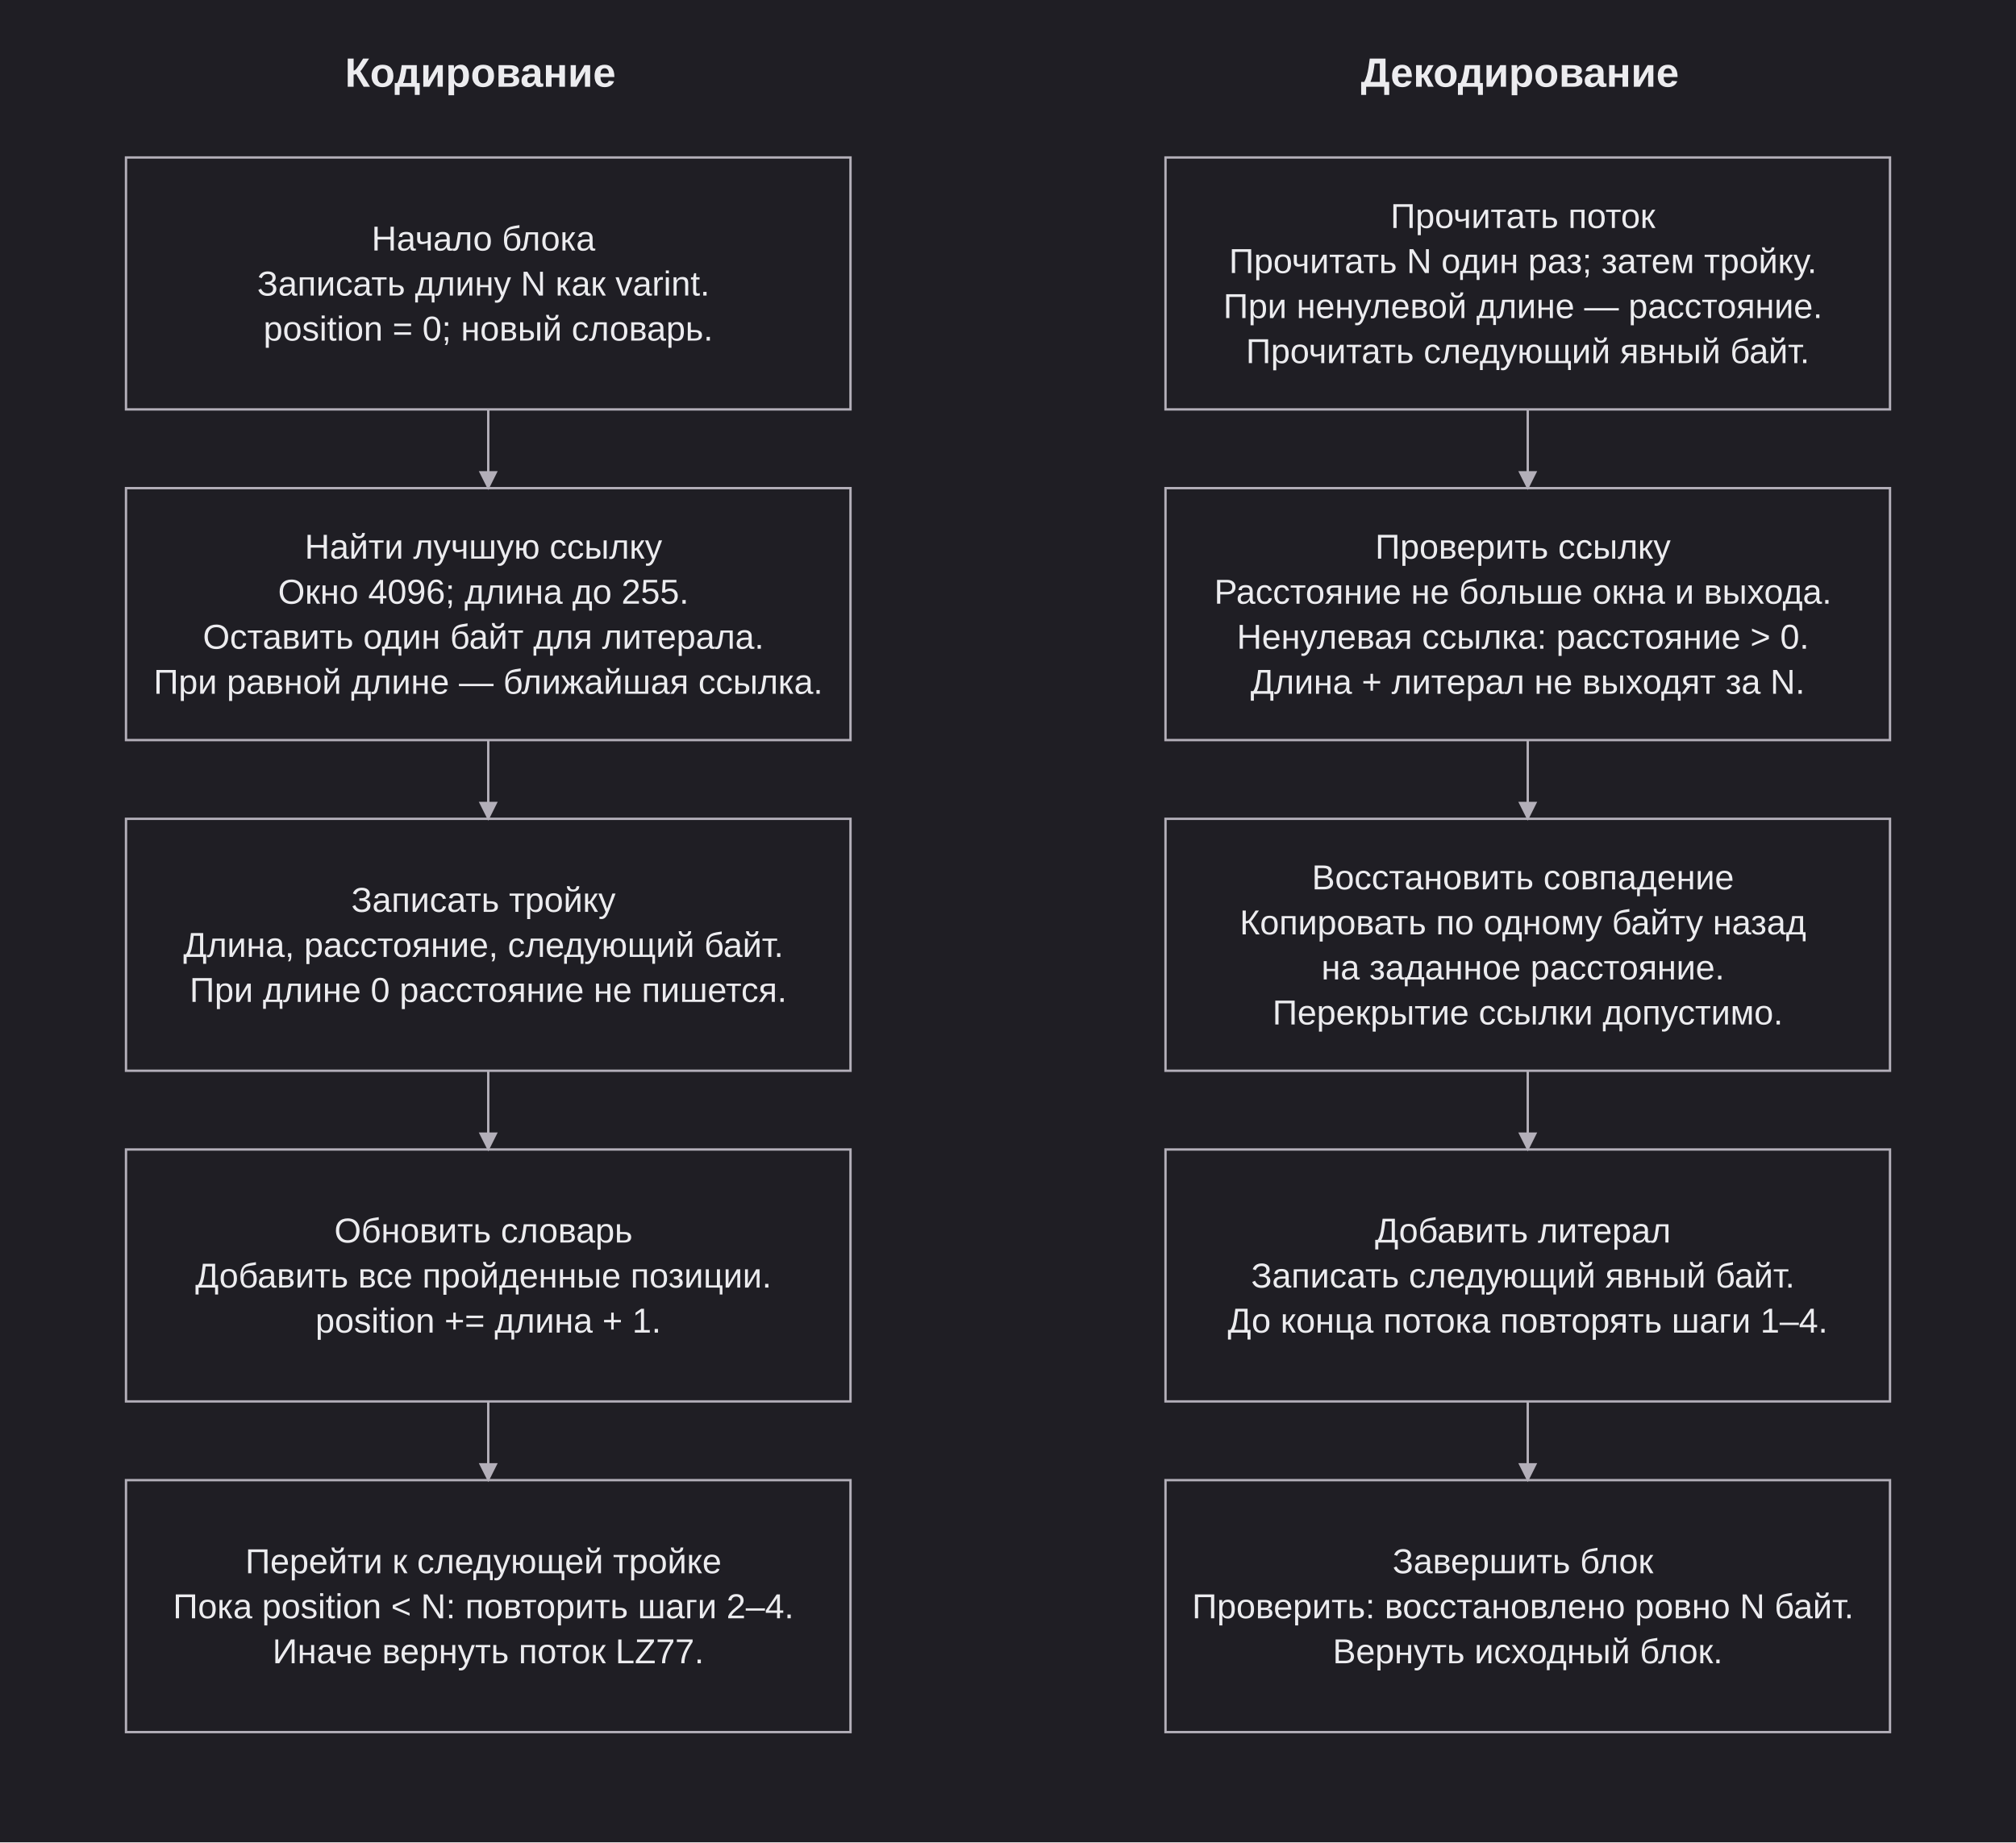
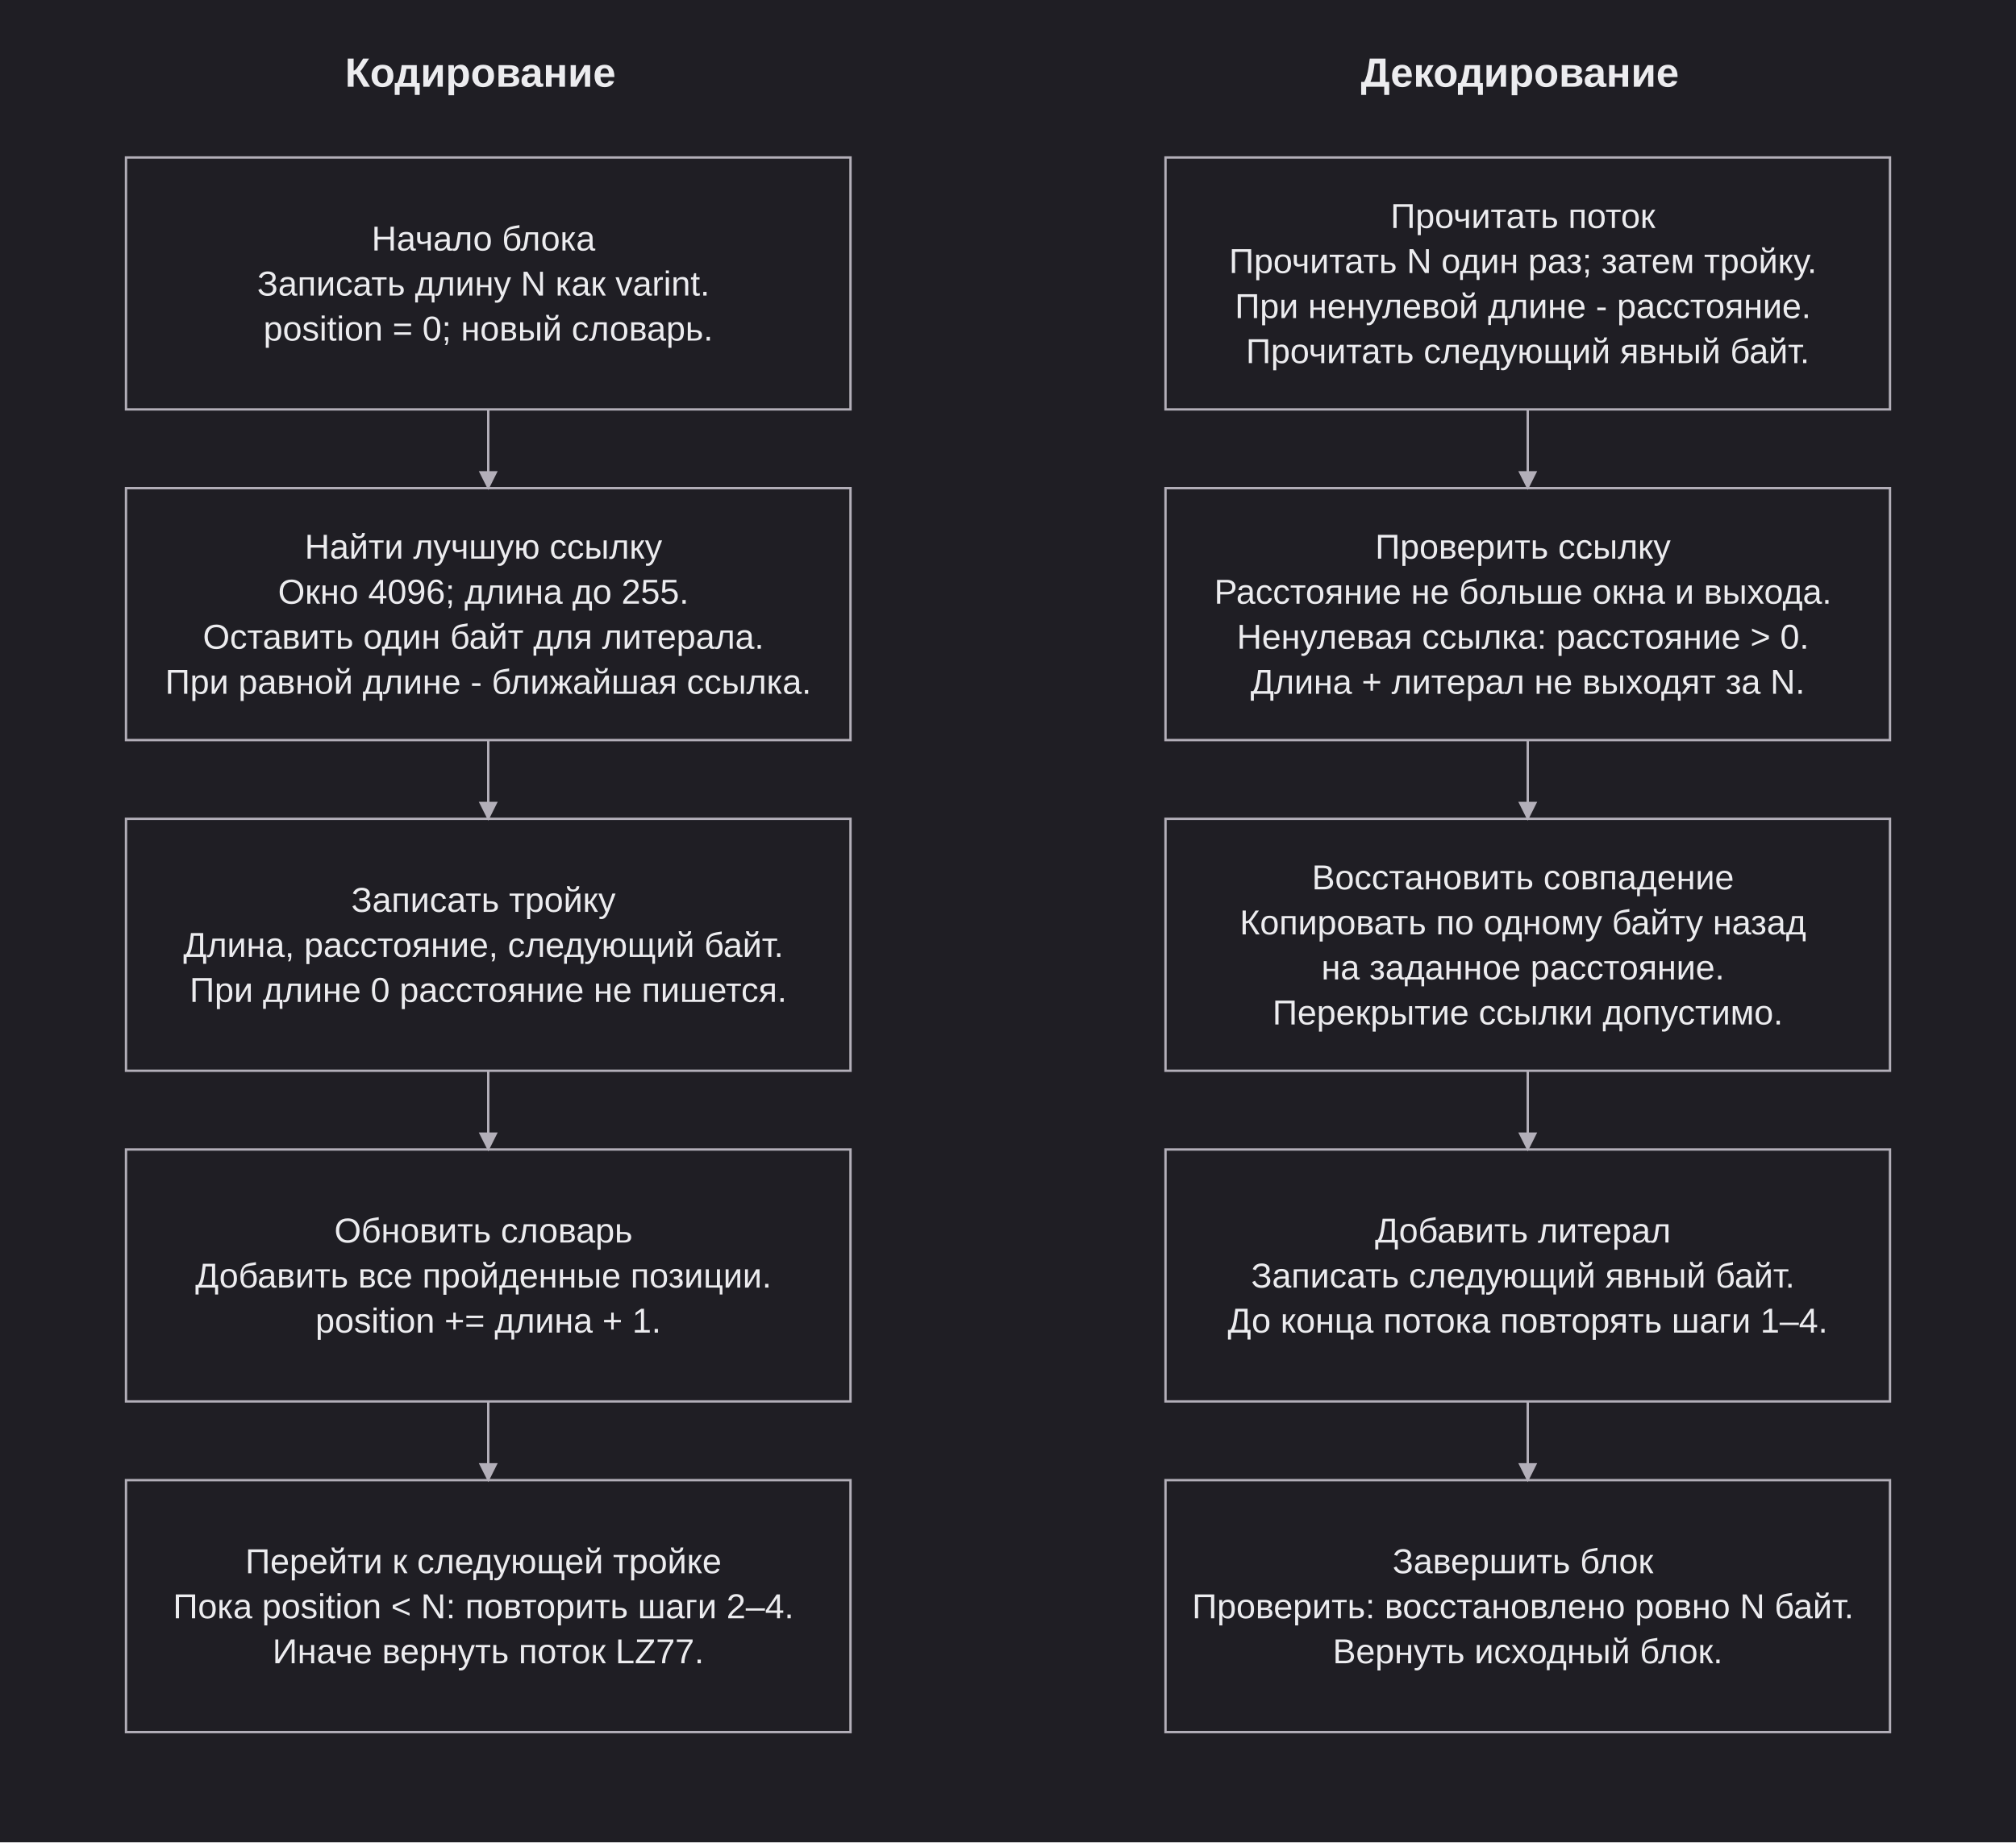
<svg xmlns="http://www.w3.org/2000/svg" width="1280" height="1170" viewBox="0 0 1280 1170">
  <defs>
    <marker id="arrow" viewBox="0 0 10 10" refX="9" refY="5" markerWidth="8" markerHeight="8" orient="auto">
      <path d="M0 0 L10 5 L0 10 Z" fill="#b3afb9" />
    </marker>
  </defs>
  <rect width="100%" height="100%" fill="#1f1e24" />
  <text x="305.0" y="55.1" text-anchor="middle" font-family="Arial,sans-serif" font-size="26" fill="#ececef" font-weight="bold">
    <tspan x="305.0" dy="0">Кодирование</tspan>
  </text>
  <rect x="80" y="100" width="460" height="160" rx="0" fill="#1f1e24" stroke="#b3afb9" stroke-width="1.5" />
  <text x="310.0" y="159.1" text-anchor="middle" font-family="Arial,sans-serif" font-size="22" fill="#ececef">
    <tspan x="310.0" dy="0">Начало блока</tspan>
    <tspan x="310.0" dy="28.6">Записать длину N как varint.</tspan>
    <tspan x="310.0" dy="28.6">position = 0; новый словарь.</tspan>
  </text>
  <rect x="80" y="310" width="460" height="160" rx="0" fill="#1f1e24" stroke="#b3afb9" stroke-width="1.5" />
  <text x="310.0" y="354.8" text-anchor="middle" font-family="Arial,sans-serif" font-size="22" fill="#ececef">
    <tspan x="310.0" dy="0">Найти лучшую ссылку</tspan>
    <tspan x="310.0" dy="28.6">Окно 4096; длина до 255.</tspan>
    <tspan x="310.0" dy="28.6">Оставить один байт для литерала.</tspan>
-     <tspan x="310.0" dy="28.6">При равной длине — ближайшая ссылка.</tspan>
+     <tspan x="310.0" dy="28.6">При равной длине - ближайшая ссылка.</tspan>
  </text>
  <rect x="80" y="520" width="460" height="160" rx="0" fill="#1f1e24" stroke="#b3afb9" stroke-width="1.5" />
  <text x="310.0" y="579.1" text-anchor="middle" font-family="Arial,sans-serif" font-size="22" fill="#ececef">
    <tspan x="310.0" dy="0">Записать тройку</tspan>
    <tspan x="310.0" dy="28.6">Длина, расстояние, следующий байт.</tspan>
    <tspan x="310.0" dy="28.6">При длине 0 расстояние не пишется.</tspan>
  </text>
  <rect x="80" y="730" width="460" height="160" rx="0" fill="#1f1e24" stroke="#b3afb9" stroke-width="1.5" />
  <text x="310.0" y="789.1" text-anchor="middle" font-family="Arial,sans-serif" font-size="22" fill="#ececef">
    <tspan x="310.0" dy="0">Обновить словарь</tspan>
    <tspan x="310.0" dy="28.6">Добавить все пройденные позиции.</tspan>
    <tspan x="310.0" dy="28.6">position += длина + 1.</tspan>
  </text>
  <rect x="80" y="940" width="460" height="160" rx="0" fill="#1f1e24" stroke="#b3afb9" stroke-width="1.5" />
  <text x="310.0" y="999.1" text-anchor="middle" font-family="Arial,sans-serif" font-size="22" fill="#ececef">
    <tspan x="310.0" dy="0">Перейти к следующей тройке</tspan>
    <tspan x="310.0" dy="28.6">Пока position &lt; N: повторить шаги 2–4.</tspan>
    <tspan x="310.0" dy="28.6">Иначе вернуть поток LZ77.</tspan>
  </text>
  <text x="965.0" y="55.1" text-anchor="middle" font-family="Arial,sans-serif" font-size="26" fill="#ececef" font-weight="bold">
    <tspan x="965.0" dy="0">Декодирование</tspan>
  </text>
  <rect x="740" y="100" width="460" height="160" rx="0" fill="#1f1e24" stroke="#b3afb9" stroke-width="1.5" />
  <text x="970.0" y="144.8" text-anchor="middle" font-family="Arial,sans-serif" font-size="22" fill="#ececef">
    <tspan x="970.0" dy="0">Прочитать поток</tspan>
    <tspan x="970.0" dy="28.6">Прочитать N один раз; затем тройку.</tspan>
-     <tspan x="970.0" dy="28.6">При ненулевой длине — расстояние.</tspan>
+     <tspan x="970.0" dy="28.6">При ненулевой длине - расстояние.</tspan>
    <tspan x="970.0" dy="28.6">Прочитать следующий явный байт.</tspan>
  </text>
  <rect x="740" y="310" width="460" height="160" rx="0" fill="#1f1e24" stroke="#b3afb9" stroke-width="1.5" />
  <text x="970.0" y="354.8" text-anchor="middle" font-family="Arial,sans-serif" font-size="22" fill="#ececef">
    <tspan x="970.0" dy="0">Проверить ссылку</tspan>
    <tspan x="970.0" dy="28.6">Расстояние не больше окна и выхода.</tspan>
    <tspan x="970.0" dy="28.6">Ненулевая ссылка: расстояние &gt; 0.</tspan>
    <tspan x="970.0" dy="28.6">Длина + литерал не выходят за N.</tspan>
  </text>
  <rect x="740" y="520" width="460" height="160" rx="0" fill="#1f1e24" stroke="#b3afb9" stroke-width="1.5" />
  <text x="970.0" y="564.8" text-anchor="middle" font-family="Arial,sans-serif" font-size="22" fill="#ececef">
    <tspan x="970.0" dy="0">Восстановить совпадение</tspan>
    <tspan x="970.0" dy="28.6">Копировать по одному байту назад</tspan>
    <tspan x="970.0" dy="28.6">на заданное расстояние.</tspan>
    <tspan x="970.0" dy="28.6">Перекрытие ссылки допустимо.</tspan>
  </text>
  <rect x="740" y="730" width="460" height="160" rx="0" fill="#1f1e24" stroke="#b3afb9" stroke-width="1.5" />
  <text x="970.0" y="789.1" text-anchor="middle" font-family="Arial,sans-serif" font-size="22" fill="#ececef">
    <tspan x="970.0" dy="0">Добавить литерал</tspan>
    <tspan x="970.0" dy="28.6">Записать следующий явный байт.</tspan>
    <tspan x="970.0" dy="28.6">До конца потока повторять шаги 1–4.</tspan>
  </text>
  <rect x="740" y="940" width="460" height="160" rx="0" fill="#1f1e24" stroke="#b3afb9" stroke-width="1.5" />
  <text x="970.0" y="999.1" text-anchor="middle" font-family="Arial,sans-serif" font-size="22" fill="#ececef">
    <tspan x="970.0" dy="0">Завершить блок</tspan>
    <tspan x="970.0" dy="28.6">Проверить: восстановлено ровно N байт.</tspan>
    <tspan x="970.0" dy="28.6">Вернуть исходный блок.</tspan>
  </text>
  <path d="M310.0,260 L310.0,310" fill="none" stroke="#b3afb9" stroke-width="1.5" marker-end="url(#arrow)" />
  <path d="M310.0,470 L310.0,520" fill="none" stroke="#b3afb9" stroke-width="1.5" marker-end="url(#arrow)" />
  <path d="M310.0,680 L310.0,730" fill="none" stroke="#b3afb9" stroke-width="1.5" marker-end="url(#arrow)" />
  <path d="M310.0,890 L310.0,940" fill="none" stroke="#b3afb9" stroke-width="1.5" marker-end="url(#arrow)" />
  <path d="M970.0,260 L970.0,310" fill="none" stroke="#b3afb9" stroke-width="1.5" marker-end="url(#arrow)" />
  <path d="M970.0,470 L970.0,520" fill="none" stroke="#b3afb9" stroke-width="1.5" marker-end="url(#arrow)" />
  <path d="M970.0,680 L970.0,730" fill="none" stroke="#b3afb9" stroke-width="1.5" marker-end="url(#arrow)" />
  <path d="M970.0,890 L970.0,940" fill="none" stroke="#b3afb9" stroke-width="1.5" marker-end="url(#arrow)" />
</svg>
